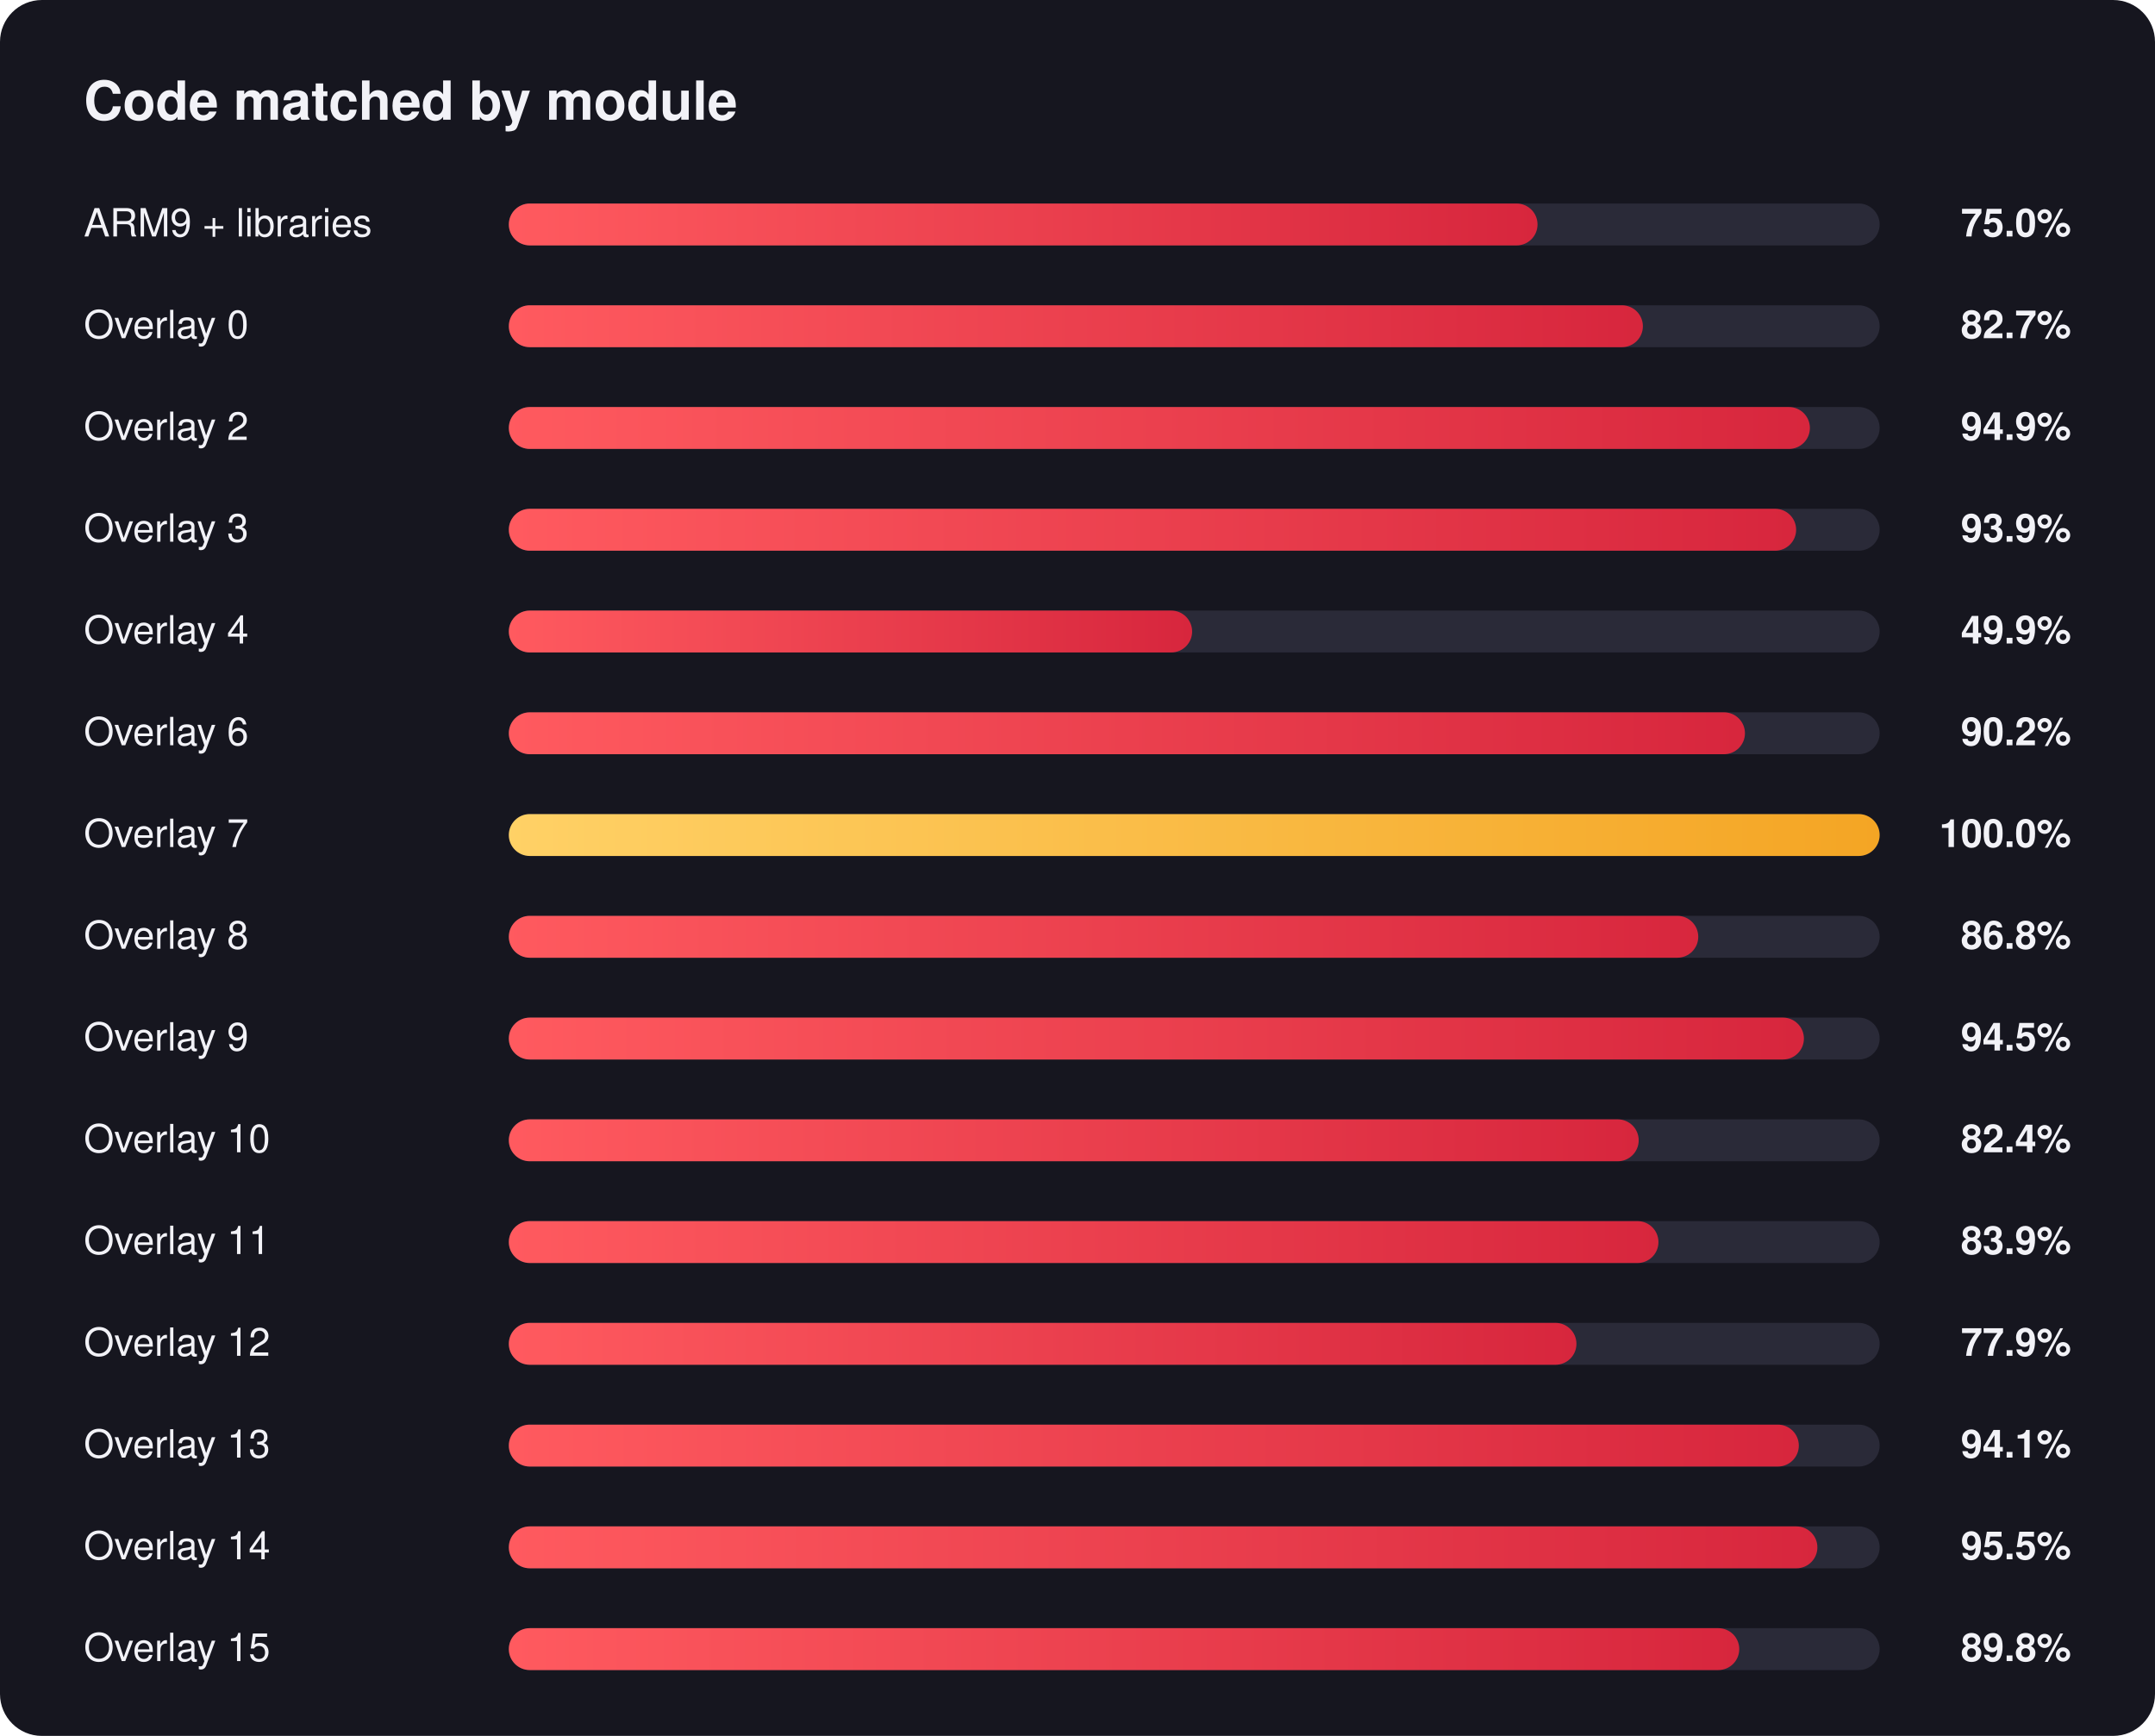
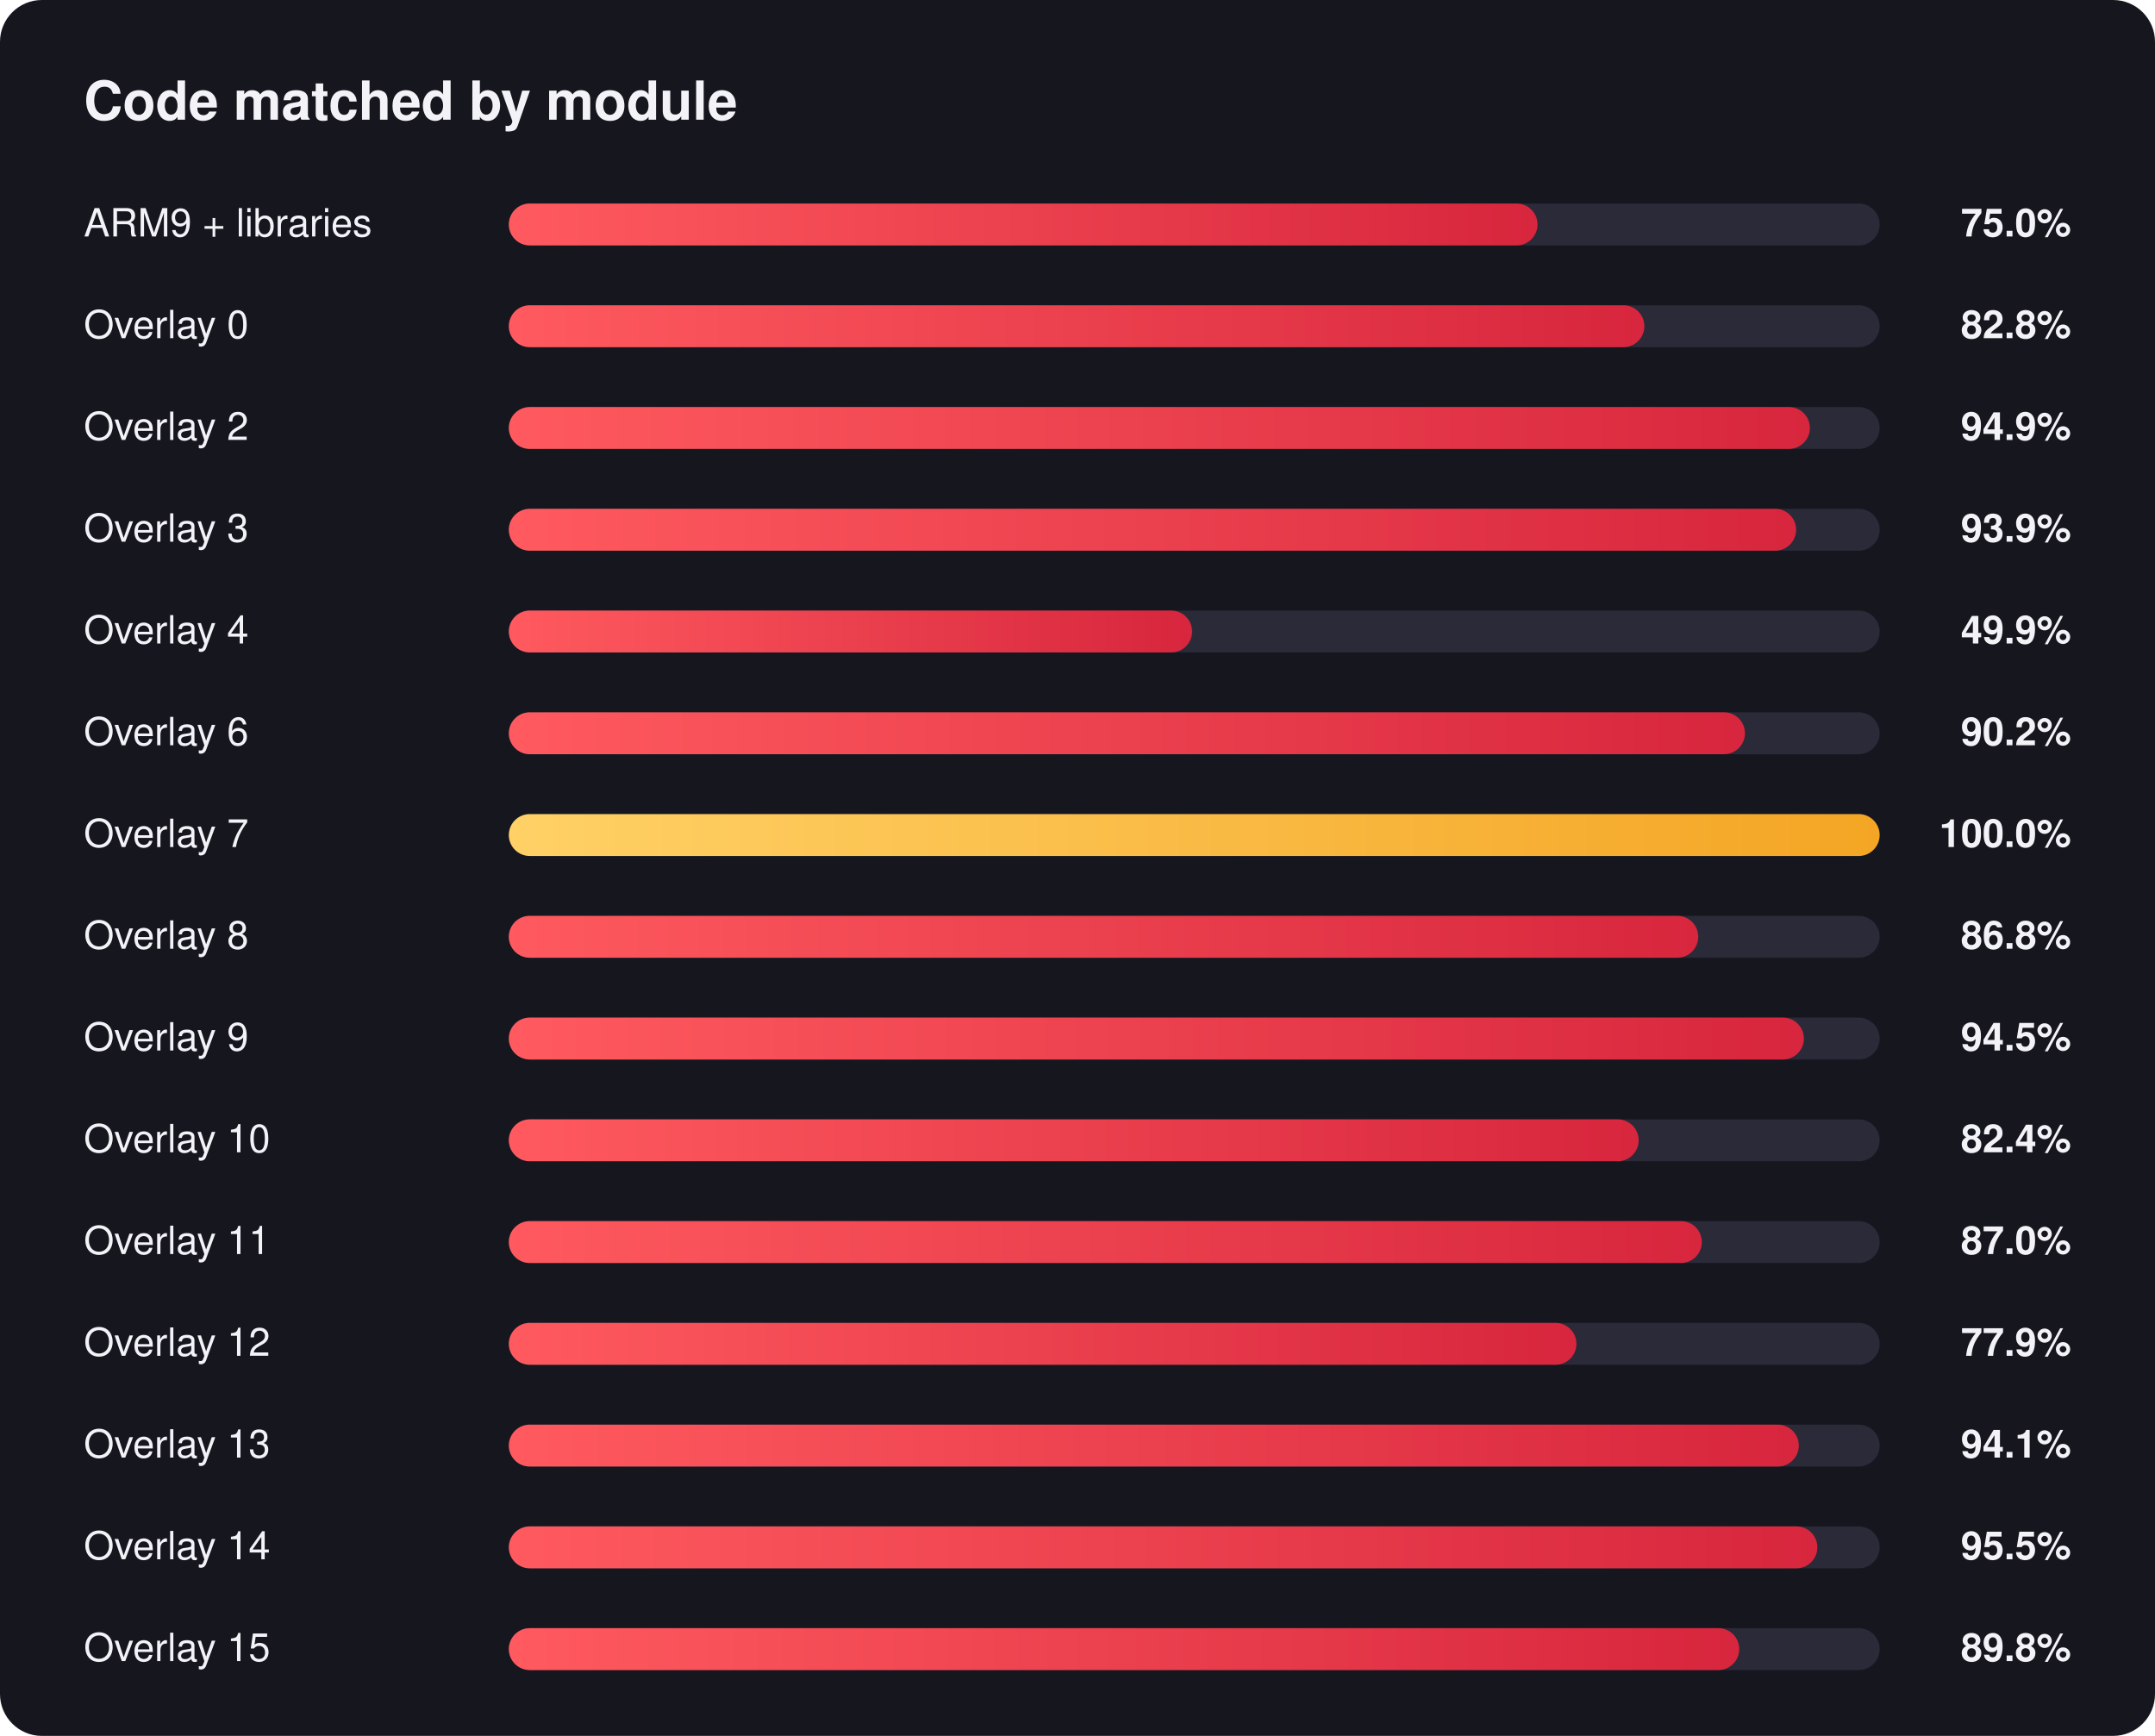
<svg xmlns="http://www.w3.org/2000/svg" width="720" height="580" viewBox="0 0 720 580" font-family="Segoe UI, Helvetica, Arial, sans-serif">
  <defs>
    <linearGradient id="red" x1="0" x2="1" y1="0" y2="0">
      <stop offset="0" stop-color="#ff5a5f" />
      <stop offset="1" stop-color="#d7263d" />
    </linearGradient>
    <linearGradient id="gold" x1="0" x2="1" y1="0" y2="0">
      <stop offset="0" stop-color="#ffd166" />
      <stop offset="1" stop-color="#f4a524" />
    </linearGradient>
  </defs>
  <rect width="720" height="580" rx="14" fill="#16161f" />
  <text x="28" y="40" fill="#f2f2f7" font-size="18" font-weight="700">Code matched by module</text>
  <text x="28" y="79" fill="#f2f2f7" font-size="13">ARM9 + libraries</text>
  <text x="692" y="79" fill="#f2f2f7" font-size="13" font-weight="600" text-anchor="end">75.0%</text>
  <rect x="170" y="68" width="458" height="14" rx="7.0" fill="#2a2a38" />
  <rect x="170" y="68" width="343.7" height="14" rx="7.0" fill="url(#red)" />
  <text x="28" y="113" fill="#f2f2f7" font-size="13">Overlay 0</text>
-   <text x="692" y="113" fill="#f2f2f7" font-size="13" font-weight="600" text-anchor="end">82.7%</text>
+   <text x="692" y="113" fill="#f2f2f7" font-size="13" font-weight="600" text-anchor="end">82.8%</text>
  <rect x="170" y="102" width="458" height="14" rx="7.0" fill="#2a2a38" />
-   <rect x="170" y="102" width="378.9" height="14" rx="7.0" fill="url(#red)" />
+   <rect x="170" y="102" width="379.4" height="14" rx="7.0" fill="url(#red)" />
  <text x="28" y="147" fill="#f2f2f7" font-size="13">Overlay 2</text>
  <text x="692" y="147" fill="#f2f2f7" font-size="13" font-weight="600" text-anchor="end">94.9%</text>
  <rect x="170" y="136" width="458" height="14" rx="7.0" fill="#2a2a38" />
  <rect x="170" y="136" width="434.7" height="14" rx="7.0" fill="url(#red)" />
  <text x="28" y="181" fill="#f2f2f7" font-size="13">Overlay 3</text>
  <text x="692" y="181" fill="#f2f2f7" font-size="13" font-weight="600" text-anchor="end">93.9%</text>
  <rect x="170" y="170" width="458" height="14" rx="7.0" fill="#2a2a38" />
  <rect x="170" y="170" width="430.1" height="14" rx="7.0" fill="url(#red)" />
  <text x="28" y="215" fill="#f2f2f7" font-size="13">Overlay 4</text>
  <text x="692" y="215" fill="#f2f2f7" font-size="13" font-weight="600" text-anchor="end">49.9%</text>
  <rect x="170" y="204" width="458" height="14" rx="7.0" fill="#2a2a38" />
  <rect x="170" y="204" width="228.3" height="14" rx="7.0" fill="url(#red)" />
  <text x="28" y="249" fill="#f2f2f7" font-size="13">Overlay 6</text>
  <text x="692" y="249" fill="#f2f2f7" font-size="13" font-weight="600" text-anchor="end">90.2%</text>
  <rect x="170" y="238" width="458" height="14" rx="7.0" fill="#2a2a38" />
  <rect x="170" y="238" width="413.0" height="14" rx="7.0" fill="url(#red)" />
  <text x="28" y="283" fill="#f2f2f7" font-size="13">Overlay 7</text>
  <text x="692" y="283" fill="#f2f2f7" font-size="13" font-weight="600" text-anchor="end">100.0%</text>
  <rect x="170" y="272" width="458" height="14" rx="7.0" fill="#2a2a38" />
  <rect x="170" y="272" width="458.0" height="14" rx="7.0" fill="url(#gold)" />
  <text x="28" y="317" fill="#f2f2f7" font-size="13">Overlay 8</text>
  <text x="692" y="317" fill="#f2f2f7" font-size="13" font-weight="600" text-anchor="end">86.8%</text>
  <rect x="170" y="306" width="458" height="14" rx="7.0" fill="#2a2a38" />
  <rect x="170" y="306" width="397.4" height="14" rx="7.0" fill="url(#red)" />
  <text x="28" y="351" fill="#f2f2f7" font-size="13">Overlay 9</text>
  <text x="692" y="351" fill="#f2f2f7" font-size="13" font-weight="600" text-anchor="end">94.5%</text>
  <rect x="170" y="340" width="458" height="14" rx="7.0" fill="#2a2a38" />
  <rect x="170" y="340" width="432.7" height="14" rx="7.0" fill="url(#red)" />
  <text x="28" y="385" fill="#f2f2f7" font-size="13">Overlay 10</text>
  <text x="692" y="385" fill="#f2f2f7" font-size="13" font-weight="600" text-anchor="end">82.4%</text>
  <rect x="170" y="374" width="458" height="14" rx="7.0" fill="#2a2a38" />
  <rect x="170" y="374" width="377.5" height="14" rx="7.0" fill="url(#red)" />
  <text x="28" y="419" fill="#f2f2f7" font-size="13">Overlay 11</text>
-   <text x="692" y="419" fill="#f2f2f7" font-size="13" font-weight="600" text-anchor="end">83.9%</text>
+   <text x="692" y="419" fill="#f2f2f7" font-size="13" font-weight="600" text-anchor="end">87.0%</text>
  <rect x="170" y="408" width="458" height="14" rx="7.0" fill="#2a2a38" />
-   <rect x="170" y="408" width="384.1" height="14" rx="7.0" fill="url(#red)" />
+   <rect x="170" y="408" width="398.6" height="14" rx="7.0" fill="url(#red)" />
  <text x="28" y="453" fill="#f2f2f7" font-size="13">Overlay 12</text>
  <text x="692" y="453" fill="#f2f2f7" font-size="13" font-weight="600" text-anchor="end">77.9%</text>
  <rect x="170" y="442" width="458" height="14" rx="7.0" fill="#2a2a38" />
  <rect x="170" y="442" width="356.7" height="14" rx="7.0" fill="url(#red)" />
  <text x="28" y="487" fill="#f2f2f7" font-size="13">Overlay 13</text>
  <text x="692" y="487" fill="#f2f2f7" font-size="13" font-weight="600" text-anchor="end">94.1%</text>
  <rect x="170" y="476" width="458" height="14" rx="7.0" fill="#2a2a38" />
  <rect x="170" y="476" width="431.0" height="14" rx="7.0" fill="url(#red)" />
  <text x="28" y="521" fill="#f2f2f7" font-size="13">Overlay 14</text>
  <text x="692" y="521" fill="#f2f2f7" font-size="13" font-weight="600" text-anchor="end">95.5%</text>
  <rect x="170" y="510" width="458" height="14" rx="7.0" fill="#2a2a38" />
  <rect x="170" y="510" width="437.2" height="14" rx="7.0" fill="url(#red)" />
  <text x="28" y="555" fill="#f2f2f7" font-size="13">Overlay 15</text>
  <text x="692" y="555" fill="#f2f2f7" font-size="13" font-weight="600" text-anchor="end">89.8%</text>
  <rect x="170" y="544" width="458" height="14" rx="7.0" fill="#2a2a38" />
  <rect x="170" y="544" width="411.1" height="14" rx="7.0" fill="url(#red)" />
</svg>
